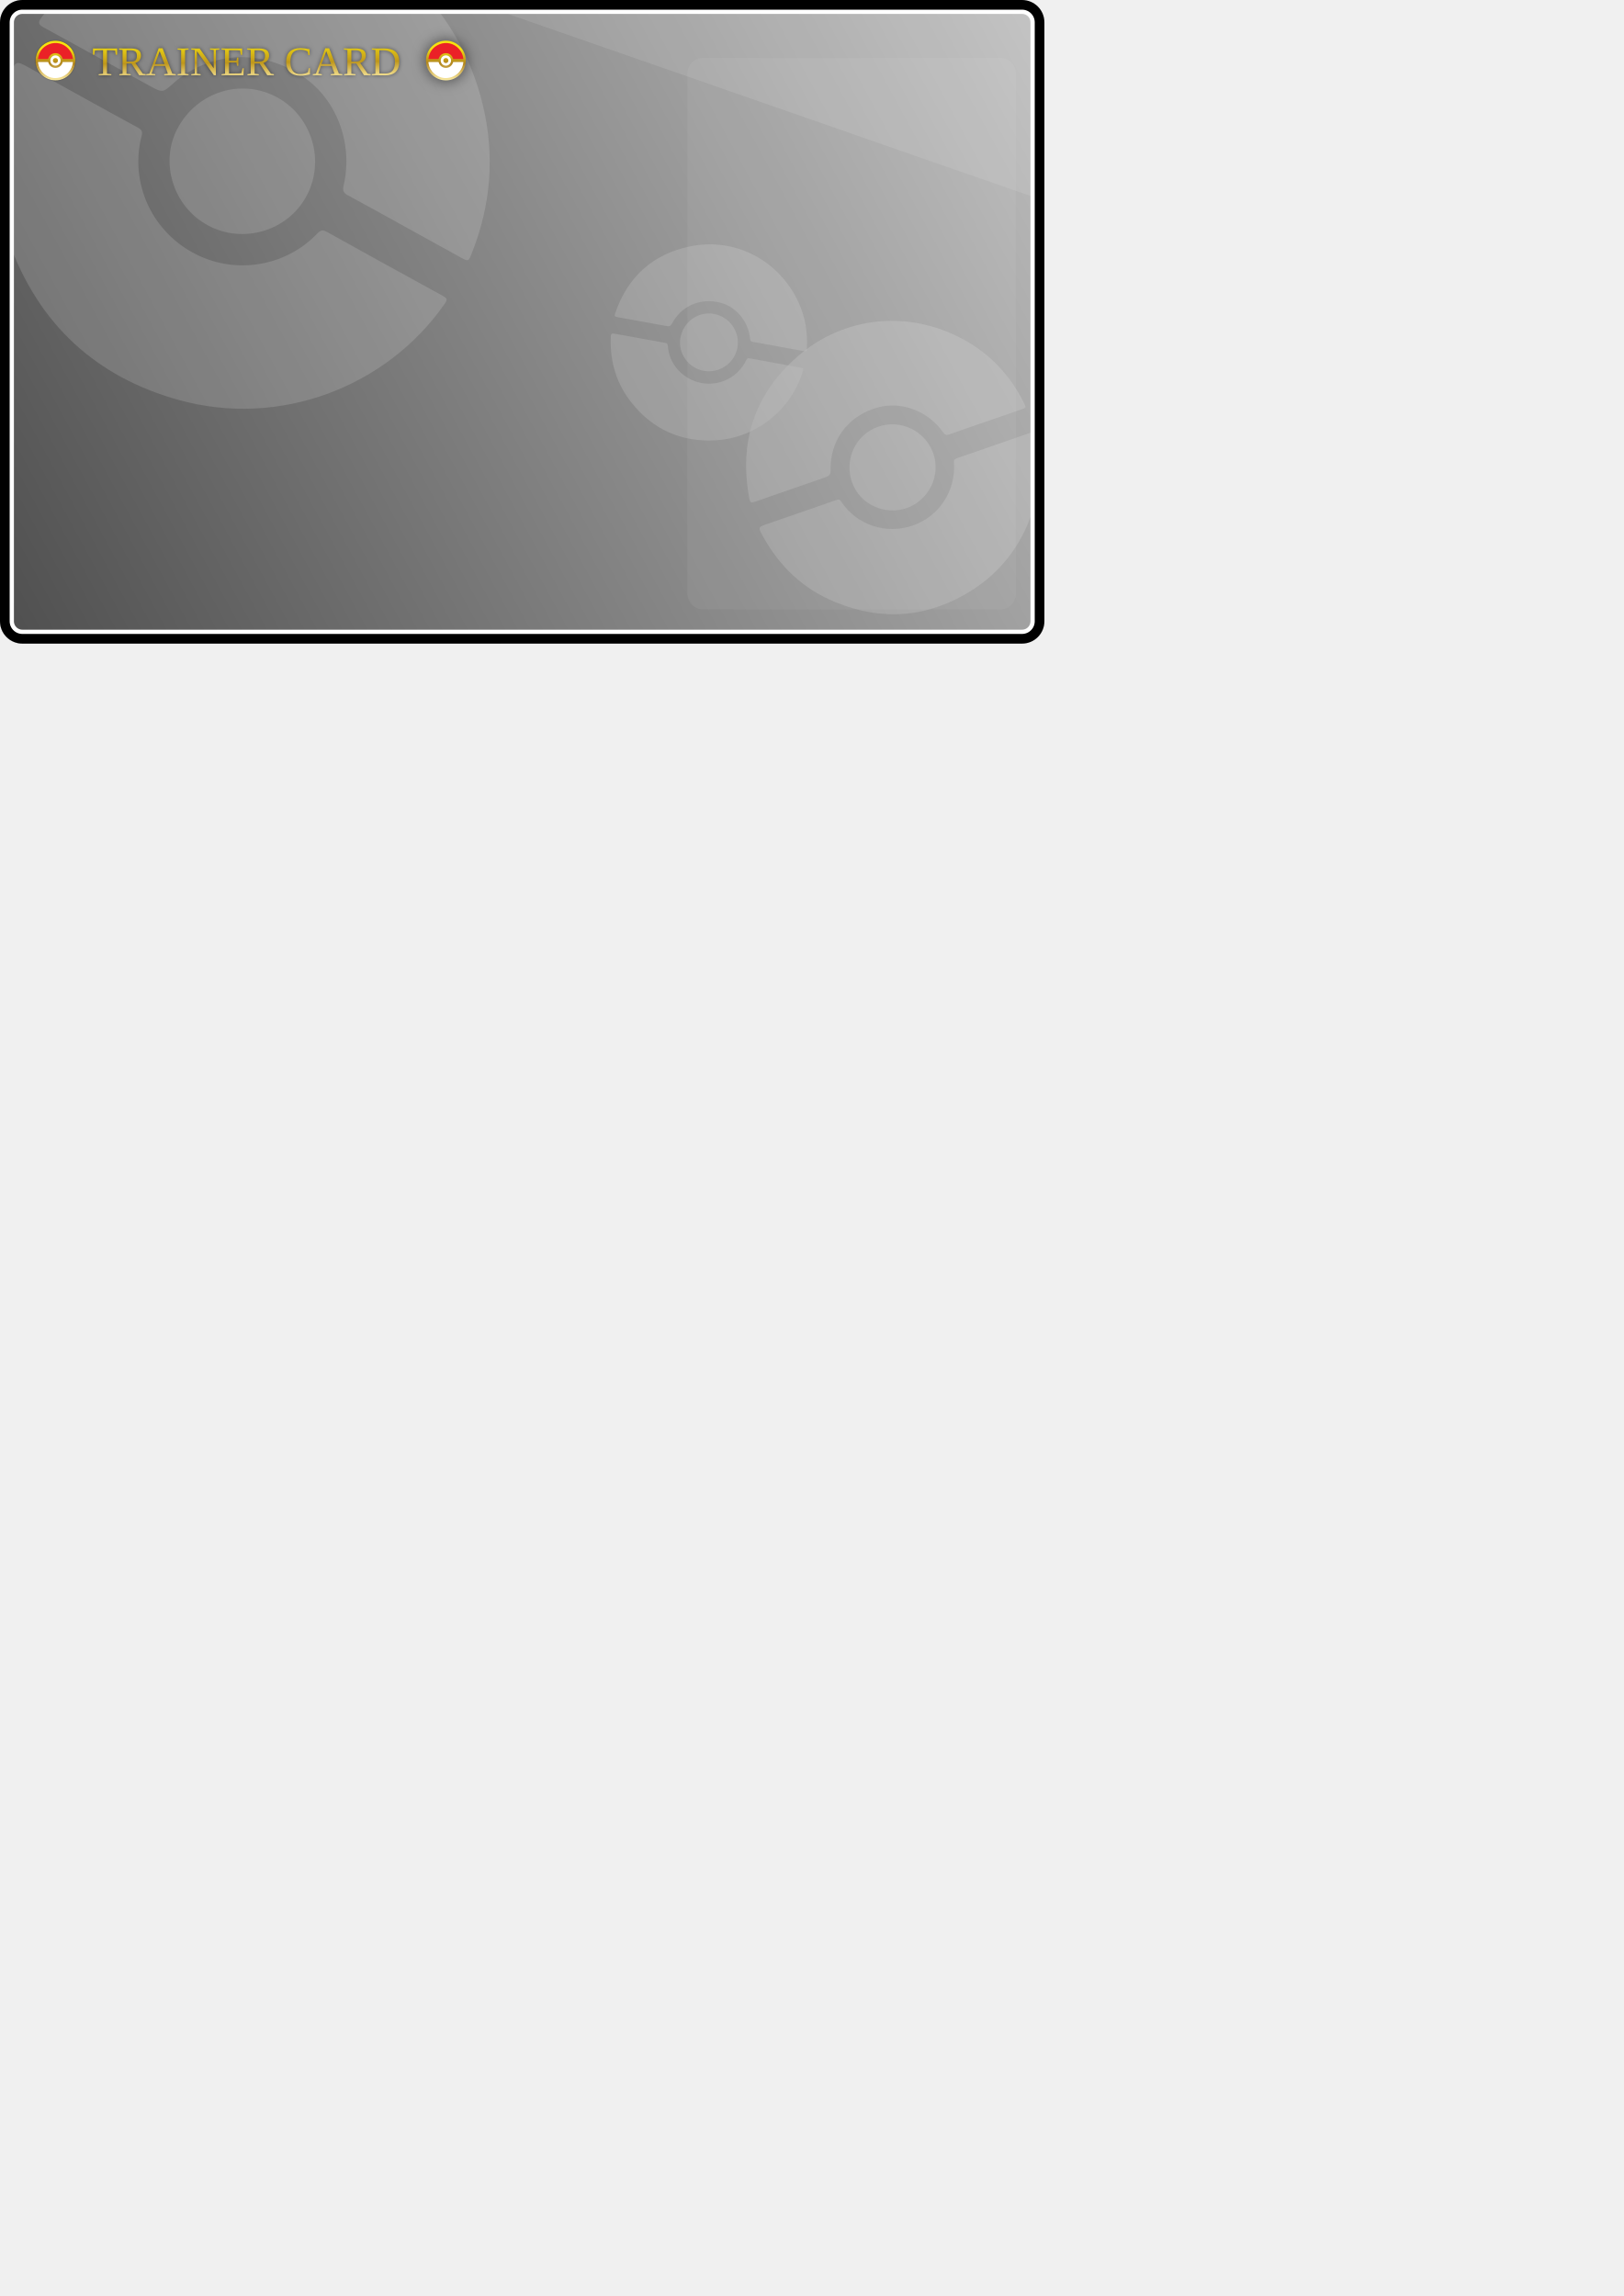
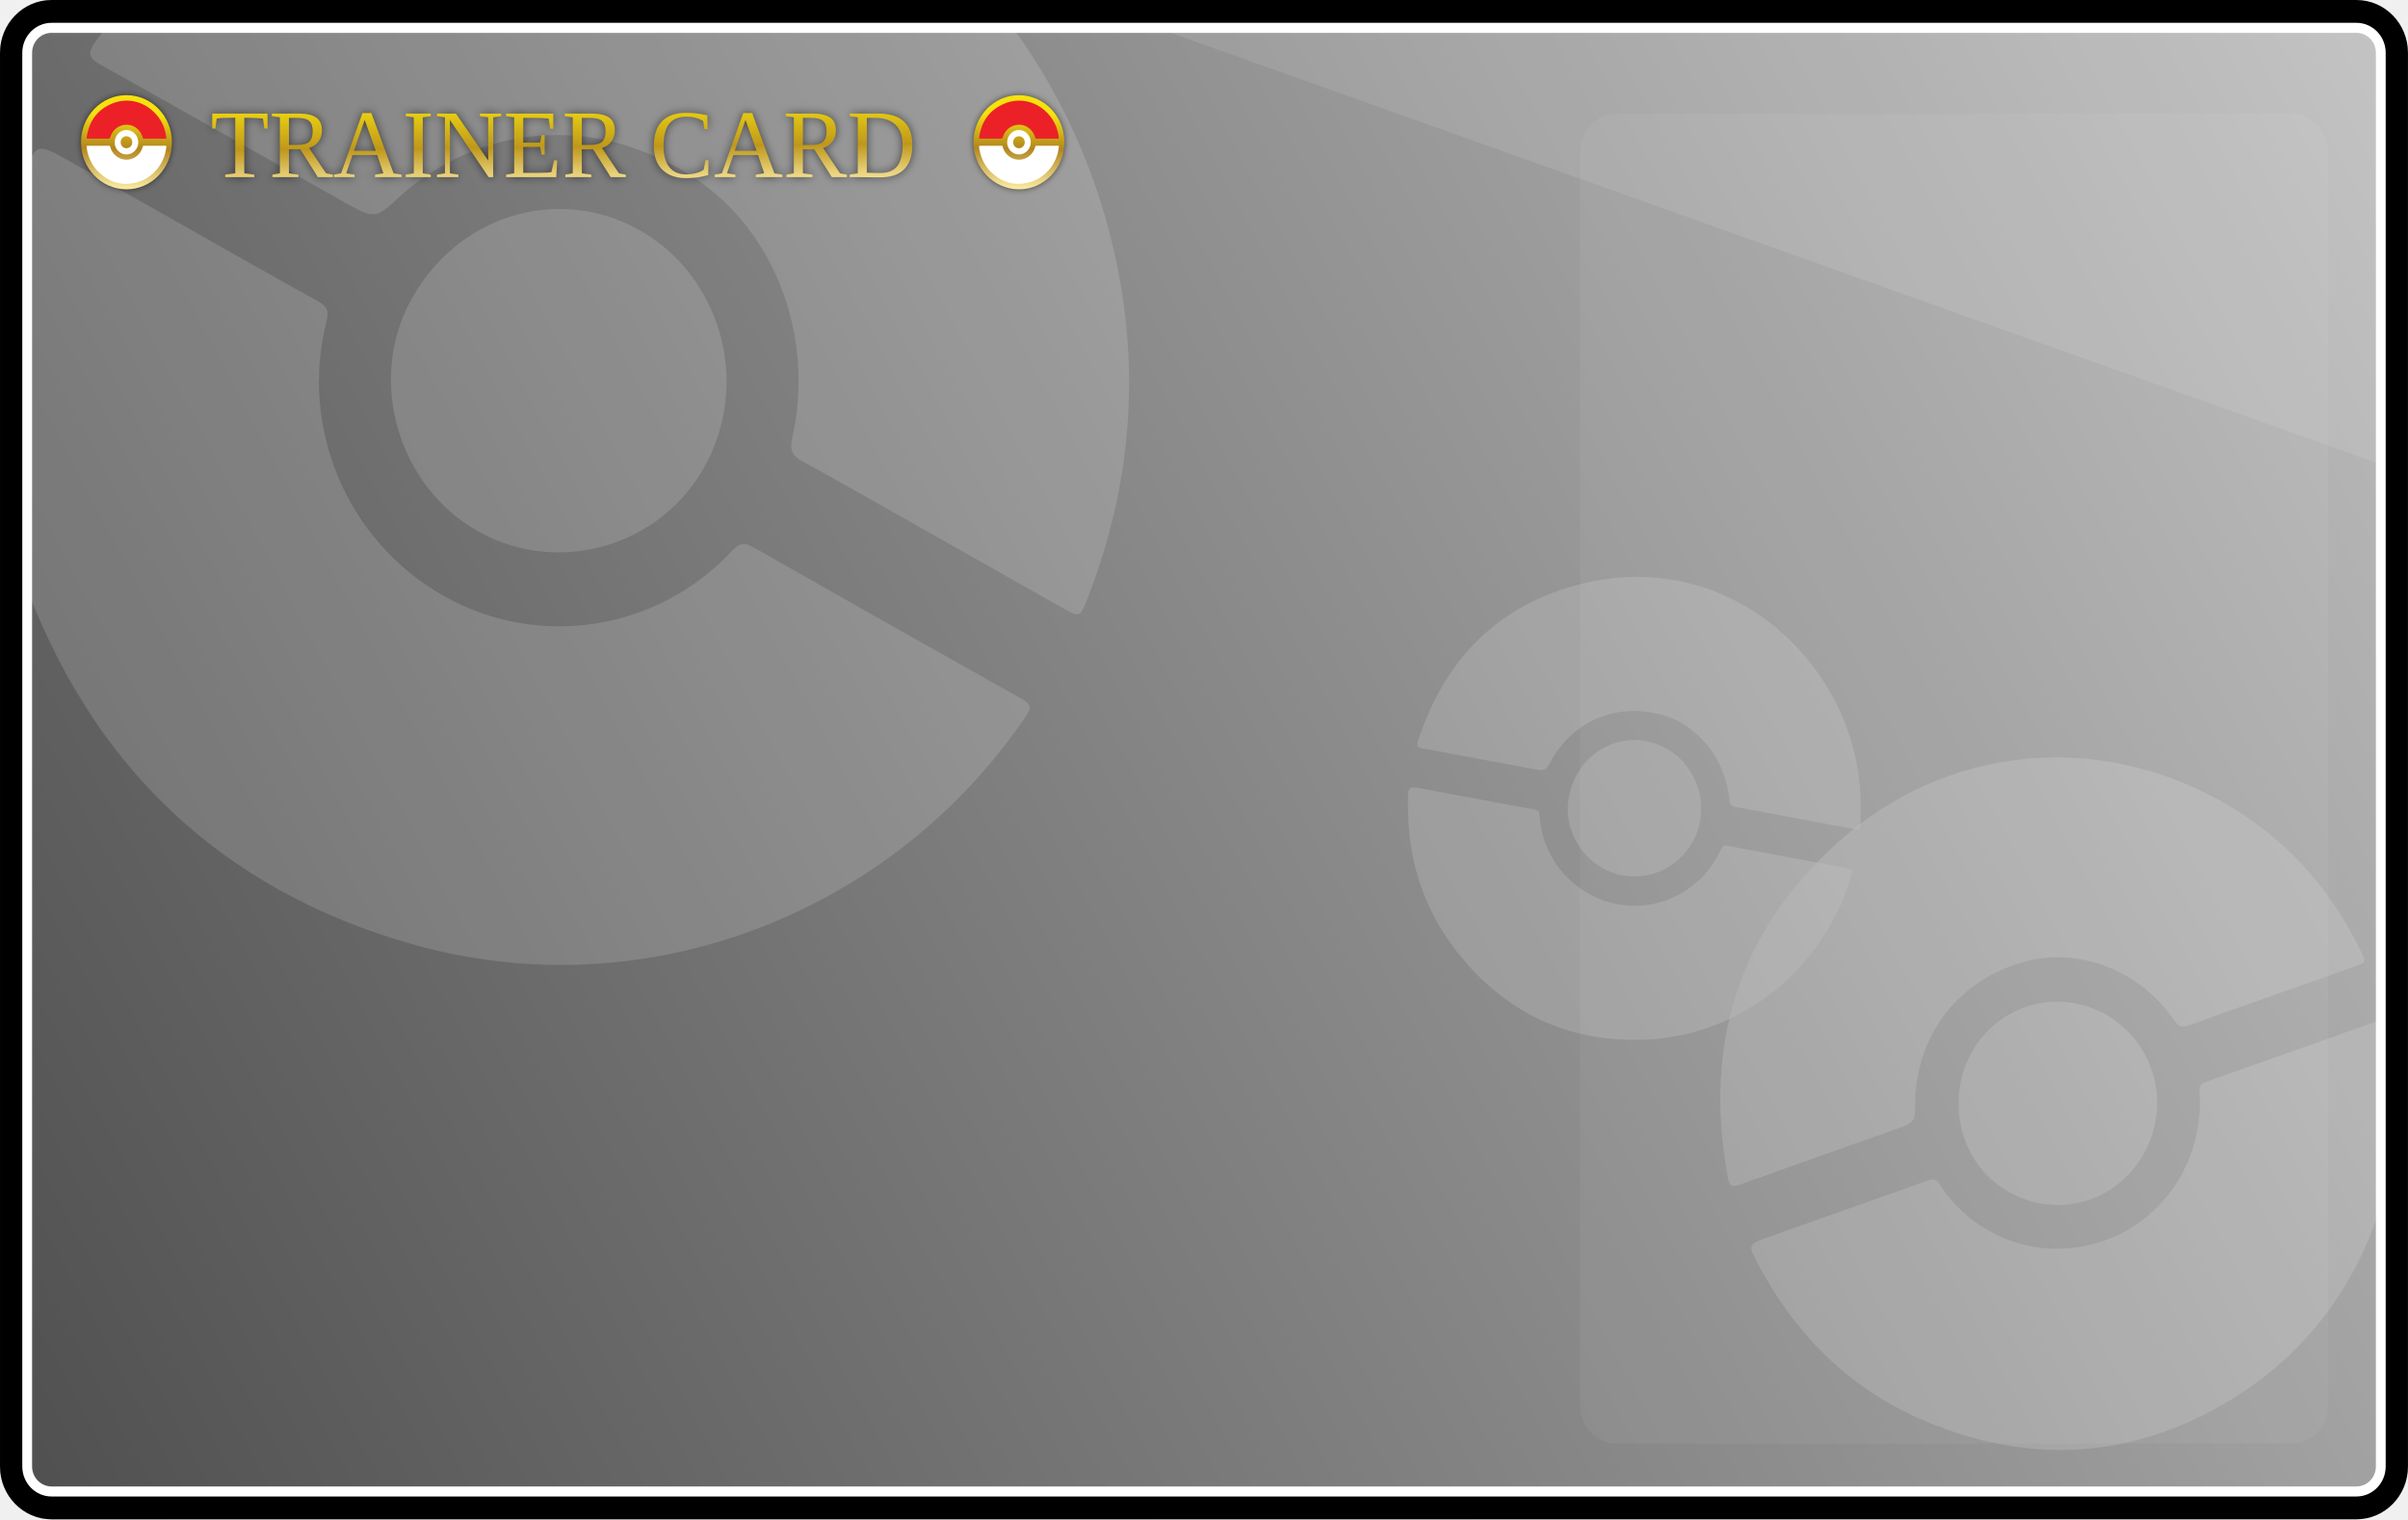
- <svg xmlns="http://www.w3.org/2000/svg" xmlns:xlink="http://www.w3.org/1999/xlink" width="210mm" height="297mm" viewBox="0 0 210 297" version="1.1" id="svg970" xml:space="preserve">
+ <svg xmlns="http://www.w3.org/2000/svg" xmlns:xlink="http://www.w3.org/1999/xlink" width="634" height="400" viewBox="0 0 167.746 105.833" version="1.1" id="svg970" xml:space="preserve">
  <defs id="defs967">
    <linearGradient id="linearGradient25363">
      <stop style="stop-color:#000000;stop-opacity:1;" offset="0" id="stop25361" />
    </linearGradient>
    <linearGradient id="linearGradient19835">
      <stop style="stop-color:#f6e20f;stop-opacity:1;" offset="0" id="stop19831" />
      <stop style="stop-color:#bf971b;stop-opacity:1;" offset="0.564" id="stop21012" />
      <stop style="stop-color:#f8e79e;stop-opacity:1;" offset="1" id="stop19833" />
    </linearGradient>
    <rect x="44.548" y="20.506" width="161.927" height="45.608" id="rect19270" />
    <linearGradient id="linearGradient11449">
      <stop style="stop-color:#fff1aa;stop-opacity:1;" offset="0" id="stop11445" />
      <stop style="stop-color:#b2861e;stop-opacity:1;" offset="0.434" id="stop11457" />
      <stop style="stop-color:#f6e20f;stop-opacity:1;" offset="0.778" id="stop11447" />
    </linearGradient>
    <linearGradient id="linearGradient10378">
      <stop style="stop-color:#2d2d2d;stop-opacity:1;" offset="0" id="stop10374" />
      <stop style="stop-color:#c0c0c0;stop-opacity:1;" offset="1" id="stop10376" />
    </linearGradient>
    <clipPath clipPathUnits="userSpaceOnUse" id="clipPath2619">
      <path style="display:inline;opacity:1;fill:#000000;fill-opacity:0;stroke:#000000;stroke-width:0;stroke-linejoin:round;stroke-dasharray:none;stroke-opacity:1" xlink:href="#rect1572" id="path2621" d="m 40.123,56.496 c -1.607,0 -2.9,1.294 -2.9,2.9 v 77.455 c 0,1.607 1.294,2.9 2.9,2.9 H 169.402 c 1.607,0 2.898,-1.294 2.898,-2.9 V 59.396 c 0,-1.607 -1.292,-2.9 -2.898,-2.9 z" />
    </clipPath>
    <clipPath clipPathUnits="userSpaceOnUse" id="clipPath2626">
      <path style="display:inline;opacity:1;fill:#000000;fill-opacity:0;stroke:#000000;stroke-width:0;stroke-linejoin:round;stroke-dasharray:none;stroke-opacity:1" xlink:href="#rect1572" id="path2628" d="m 40.123,56.496 c -1.607,0 -2.9,1.294 -2.9,2.9 v 77.455 c 0,1.607 1.294,2.9 2.9,2.9 H 169.402 c 1.607,0 2.898,-1.294 2.898,-2.9 V 59.396 c 0,-1.607 -1.292,-2.9 -2.898,-2.9 z" transform="matrix(12.55183,0,0,12.55183,-405.5341,-516.601)" />
    </clipPath>
    <clipPath clipPathUnits="userSpaceOnUse" id="clipPath7272">
      <path style="display:inline;opacity:1;fill:#000000;fill-opacity:0;stroke:#000000;stroke-width:0;stroke-linejoin:round;stroke-dasharray:none;stroke-opacity:1" xlink:href="#rect1572" id="path7274" d="m 40.123,56.496 c -1.607,0 -2.9,1.294 -2.9,2.9 v 77.455 c 0,1.607 1.294,2.9 2.9,2.9 H 169.402 c 1.607,0 2.898,-1.294 2.898,-2.9 V 59.396 c 0,-1.607 -1.292,-2.9 -2.898,-2.9 z" />
    </clipPath>
-     <linearGradient xlink:href="#linearGradient10378" id="linearGradient10380" x1="-2.748" y1="166.624" x2="181.523" y2="66.56" gradientUnits="userSpaceOnUse" />
    <clipPath clipPathUnits="userSpaceOnUse" id="clipPath11404">
      <path style="display:inline;opacity:1;fill:#000000;fill-opacity:0;stroke:#000000;stroke-width:0;stroke-linejoin:round;stroke-dasharray:none;stroke-opacity:1" xlink:href="#rect1572" id="path11406" d="m 40.123,56.496 c -1.607,0 -2.9,1.294 -2.9,2.9 v 77.455 c 0,1.607 1.294,2.9 2.9,2.9 H 169.402 c 1.607,0 2.898,-1.294 2.898,-2.9 V 59.396 c 0,-1.607 -1.292,-2.9 -2.898,-2.9 z" transform="rotate(-19.20477)" />
    </clipPath>
    <style id="style11411">.cls-1{fill:#010101;}.cls-2{fill:#fff;}.cls-3{fill:#eb2127;}</style>
    <linearGradient xlink:href="#linearGradient11449" id="linearGradient11451" x1="775.608" y1="1204.161" x2="798.177" y2="248.323" gradientUnits="userSpaceOnUse" spreadMethod="pad" />
    <linearGradient xlink:href="#linearGradient11449" id="linearGradient19211" gradientUnits="userSpaceOnUse" x1="775.608" y1="1204.161" x2="798.177" y2="248.323" spreadMethod="pad" />
    <linearGradient xlink:href="#linearGradient11449" id="linearGradient19213" gradientUnits="userSpaceOnUse" x1="775.608" y1="1204.161" x2="798.177" y2="248.323" spreadMethod="pad" />
    <linearGradient xlink:href="#linearGradient11449" id="linearGradient11451-2" x1="775.608" y1="1204.161" x2="798.177" y2="248.323" gradientUnits="userSpaceOnUse" spreadMethod="pad" />
    <linearGradient xlink:href="#linearGradient19835" id="linearGradient19837" gradientUnits="userSpaceOnUse" x1="104.047" y1="22.097" x2="104.22" y2="39.952" spreadMethod="pad" />
    <rect x="44.548" y="20.506" width="161.927" height="45.608" id="rect25324" />
    <linearGradient xlink:href="#linearGradient25363" id="linearGradient25365" x1="44.488" y1="30.921" x2="193.043" y2="30.921" gradientUnits="userSpaceOnUse" />
-     <filter style="color-interpolation-filters:sRGB;" id="filter25920" x="-0.016" y="-0.159" width="1.032" height="1.317">
+     <filter style="color-interpolation-filters:sRGB" id="filter25920" x="-0.016" y="-0.159" width="1.032" height="1.317">
      <feFlood flood-opacity="0.498" flood-color="rgb(0,0,0)" result="flood" id="feFlood25910" />
      <feComposite in="flood" in2="SourceGraphic" operator="in" result="composite1" id="feComposite25912" />
      <feGaussianBlur in="composite1" stdDeviation="1" result="blur" id="feGaussianBlur25914" />
      <feOffset dx="0" dy="0" result="offset" id="feOffset25916" />
      <feComposite in="SourceGraphic" in2="offset" operator="over" result="composite2" id="feComposite25918" />
    </filter>
-     <filter style="color-interpolation-filters:sRGB;" id="filter26544" x="-0.407" y="-0.408" width="1.815" height="1.816">
+     <filter style="color-interpolation-filters:sRGB" id="filter26544" x="-0.407" y="-0.408" width="1.815" height="1.816">
      <feFlood flood-opacity="0.584" flood-color="rgb(0,0,0)" result="flood" id="feFlood26534" />
      <feComposite in="flood" in2="SourceGraphic" operator="in" result="composite1" id="feComposite26536" />
      <feGaussianBlur in="composite1" stdDeviation="154.517" result="blur" id="feGaussianBlur26538" />
      <feOffset dx="0" dy="0" result="offset" id="feOffset26540" />
      <feComposite in="SourceGraphic" in2="offset" operator="over" result="composite2" id="feComposite26542" />
    </filter>
-     <filter style="color-interpolation-filters:sRGB;" id="filter26556" x="-0.055" y="-0.055" width="1.11" height="1.11">
+     <filter style="color-interpolation-filters:sRGB" id="filter26556" x="-0.055" y="-0.055" width="1.11" height="1.11">
      <feFlood flood-opacity="0.584" flood-color="rgb(0,0,0)" result="flood" id="feFlood26546" />
      <feComposite in="flood" in2="SourceGraphic" operator="in" result="composite1" id="feComposite26548" />
      <feGaussianBlur in="composite1" stdDeviation="20.9" result="blur" id="feGaussianBlur26550" />
      <feOffset dx="0" dy="0" result="offset" id="feOffset26552" />
      <feComposite in="SourceGraphic" in2="offset" operator="over" result="composite2" id="feComposite26554" />
    </filter>
+     <linearGradient xlink:href="#linearGradient10378" id="linearGradient1079" gradientUnits="userSpaceOnUse" x1="-2.748" y1="166.624" x2="181.523" y2="66.56" />
+     <linearGradient xlink:href="#linearGradient11449" id="linearGradient1081" gradientUnits="userSpaceOnUse" x1="775.608" y1="1204.161" x2="798.177" y2="248.323" spreadMethod="pad" />
+     <linearGradient xlink:href="#linearGradient11449" id="linearGradient1083" gradientUnits="userSpaceOnUse" x1="775.608" y1="1204.161" x2="798.177" y2="248.323" spreadMethod="pad" />
+     <filter style="color-interpolation-filters:sRGB;" id="filter1696" x="-0.081" y="-0.082" width="1.163" height="1.163">
+       <feFlood flood-opacity="0.584" flood-color="rgb(0,0,0)" result="flood" id="feFlood1686" />
+       <feComposite in="flood" in2="SourceGraphic" operator="in" result="composite1" id="feComposite1688" />
+       <feGaussianBlur in="composite1" stdDeviation="30.9" result="blur" id="feGaussianBlur1690" />
+       <feOffset dx="0" dy="0" result="offset" id="feOffset1692" />
+       <feComposite in="SourceGraphic" in2="offset" operator="over" result="composite2" id="feComposite1694" />
+     </filter>
+     <filter style="color-interpolation-filters:sRGB;" id="filter2072" x="-0.079" y="-0.079" width="1.158" height="1.158">
+       <feFlood flood-opacity="0.584" flood-color="rgb(0,0,0)" result="flood" id="feFlood2062" />
+       <feComposite in="flood" in2="SourceGraphic" operator="in" result="composite1" id="feComposite2064" />
+       <feGaussianBlur in="composite1" stdDeviation="30" result="blur" id="feGaussianBlur2066" />
+       <feOffset dx="0" dy="0" result="offset" id="feOffset2068" />
+       <feComposite in="SourceGraphic" in2="offset" operator="over" result="composite2" id="feComposite2070" />
+     </filter>
+     <filter style="color-interpolation-filters:sRGB;" id="filter2156" x="-0.016" y="-0.159" width="1.032" height="1.317">
+       <feFlood flood-opacity="0.584" flood-color="rgb(0,0,0)" result="flood" id="feFlood2146" />
+       <feComposite in="flood" in2="SourceGraphic" operator="in" result="composite1" id="feComposite2148" />
+       <feGaussianBlur in="composite1" stdDeviation="1" result="blur" id="feGaussianBlur2150" />
+       <feOffset dx="0" dy="0" result="offset" id="feOffset2152" />
+       <feComposite in="SourceGraphic" in2="offset" operator="over" result="composite2" id="feComposite2154" />
+     </filter>
+     <filter style="color-interpolation-filters:sRGB;" id="filter2312" x="-0.079" y="-0.079" width="1.158" height="1.158">
+       <feFlood flood-opacity="0.584" flood-color="rgb(0,0,0)" result="flood" id="feFlood2302" />
+       <feComposite in="flood" in2="SourceGraphic" operator="in" result="composite1" id="feComposite2304" />
+       <feGaussianBlur in="composite1" stdDeviation="30" result="blur" id="feGaussianBlur2306" />
+       <feOffset dx="0" dy="0" result="offset" id="feOffset2308" />
+       <feComposite in="SourceGraphic" in2="offset" operator="over" result="composite2" id="feComposite2310" />
+     </filter>
+     <filter style="color-interpolation-filters:sRGB;" id="filter5565" x="-0.049" y="-0.05" width="1.098" height="1.1">
+       <feFlood flood-opacity="1" flood-color="rgb(0,0,0)" result="flood" id="feFlood5555" />
+       <feComposite in="flood" in2="SourceGraphic" operator="in" result="composite1" id="feComposite5557" />
+       <feGaussianBlur in="composite1" stdDeviation="5" result="blur" id="feGaussianBlur5559" />
+       <feOffset dx="0" dy="0" result="offset" id="feOffset5561" />
+       <feComposite in="SourceGraphic" in2="offset" operator="over" result="composite2" id="feComposite5563" />
+     </filter>
  </defs>
-   <g id="layer1" transform="translate(-37.22357,-56.49681)" style="display:inline">
+   <g id="layer1" transform="matrix(1.241836,0,0,1.271182,-46.22442,-71.81681)" style="display:inline">
    <g id="layer6">
-       <path style="display:inline;opacity:1;fill:url(#linearGradient10380);fill-opacity:1;stroke:#000000;stroke-width:0;stroke-linejoin:round;stroke-dasharray:none;stroke-opacity:1" xlink:href="#rect1572" id="path7280" d="m 40.123,56.496 c -1.607,0 -2.9,1.294 -2.9,2.9 v 77.455 c 0,1.607 1.294,2.9 2.9,2.9 H 169.402 c 1.607,0 2.898,-1.294 2.898,-2.9 V 59.396 c 0,-1.607 -1.292,-2.9 -2.898,-2.9 z" />
-       <path style="display:none;opacity:1;fill:url(#linearGradient10380);fill-opacity:1;stroke:#000000;stroke-width:0;stroke-linejoin:round;stroke-dasharray:none;stroke-opacity:1" xlink:href="#rect1572" id="path28010" d="m 40.123,56.496 c -1.607,0 -2.9,1.294 -2.9,2.9 v 77.455 c 0,1.607 1.294,2.9 2.9,2.9 H 169.402 c 1.607,0 2.898,-1.294 2.898,-2.9 V 59.396 c 0,-1.607 -1.292,-2.9 -2.898,-2.9 z" />
+       <path style="display:inline;opacity:1;fill:url(#linearGradient1079);fill-opacity:1;stroke:#000000;stroke-width:0;stroke-linejoin:round;stroke-dasharray:none;stroke-opacity:1" xlink:href="#rect1572" id="path7280" d="m 40.123,56.496 c -1.607,0 -2.9,1.294 -2.9,2.9 v 77.455 c 0,1.607 1.294,2.9 2.9,2.9 H 169.402 c 1.607,0 2.898,-1.294 2.898,-2.9 V 59.396 c 0,-1.607 -1.292,-2.9 -2.898,-2.9 z" />
    </g>
    <g id="layer8">
      <rect style="opacity:0.1;fill:#ffffff;fill-opacity:1;stroke:none;stroke-width:3.6;stroke-linejoin:round;stroke-dasharray:none;stroke-opacity:1" id="rect10409" width="96.705" height="42.862" x="100.324" y="-21.659" rx="0" ry="0" transform="rotate(19.20477)" clip-path="url(#clipPath11404)" />
    </g>
    <g id="layer3" style="opacity:0.287">
      <g id="g1037" transform="matrix(0.03158867,-0.0350818,0.0350818,0.03158867,122.3229,118.5708)" style="opacity:0.5">
        <path class="cls-2" d="m 191.651,348.105 c 31.256,17.249 62.42,34.687 93.86,51.603 6.439,3.462 7.964,6.679 6.023,13.923 -19.132,73.62 14.798,151.177 82.127,188.538 a 168.44,168.44 0 0 0 203.538,-30.824 c 5.346,-5.548 8.689,-5.873 15.005,-2.353 q 94.099,52.329 188.545,104.05 c 7.004,3.865 7.61,5.913 2.776,12.851 C 689.746,820.416 516.709,887.637 351.903,841.964 216.951,804.554 124.252,718.435 76.544,586.389 43.989,496.364 46.383,405.74 78.096,315.718 87.031,290.358 86.968,290.347 110.739,303.465 Z" id="path1031" style="fill:#ffffff" />
        <path class="cls-3" d="m 718.429,560.229 c -30.591,-16.882 -61.065,-33.996 -91.865,-50.479 -7.355,-3.933 -8.881,-8.019 -7.038,-16.036 16.195,-70.306 -12.759,-143.655 -70.605,-179.884 -65.165,-40.827 -141.004,-37.518 -199.752,8.711 -1.762,1.392 -3.478,2.866 -5.133,4.375 -18.301,16.605 -18.301,16.605 -40.539,4.332 -56.585,-31.227 -113.09,-62.58 -169.82,-93.545 -8.414,-4.643 -11.673,-7.492 -4.457,-16.988 C 224.407,95.42 350.785,39.067 506.577,57.756 674.499,77.852 805.924,198.522 845.422,362.541 c 19.802,82.234 13.336,163.037 -18.022,241.696 -5.277,13.204 -5.401,13.181 -18.162,6.15 q -45.408,-25.093 -90.808,-50.159 z" id="path1033" style="fill:#ffffff;fill-opacity:1" />
        <path class="cls-2" d="m 398.994,558.356 c -56.423,-30.486 -78.666,-102.668 -48.701,-158.042 32.021,-59.163 103.343,-81.172 161.151,-49.761 56.976,30.974 78.469,103.004 47.81,160.258 -30.443,56.904 -103.103,78.483 -160.26,47.546 z" id="path1035" style="fill:#ffffff" />
      </g>
      <g id="g1029" transform="matrix(0.03000168,-0.01005521,0.01005521,0.03000168,110.6842,91.73216)" style="opacity:0.5">
        <path class="cls-2" d="m 191.651,348.105 c 31.256,17.249 62.42,34.687 93.86,51.603 6.439,3.462 7.964,6.679 6.023,13.923 -19.132,73.62 14.798,151.177 82.127,188.538 a 168.44,168.44 0 0 0 203.538,-30.824 c 5.346,-5.548 8.689,-5.873 15.005,-2.353 q 94.099,52.329 188.545,104.05 c 7.004,3.865 7.61,5.913 2.776,12.851 C 689.746,820.416 516.709,887.637 351.903,841.964 216.951,804.554 124.252,718.435 76.544,586.389 43.989,496.364 46.383,405.74 78.096,315.718 87.031,290.358 86.968,290.347 110.739,303.465 Z" id="path1023" style="fill:#ffffff" />
        <path class="cls-3" d="m 718.429,560.229 c -30.591,-16.882 -61.065,-33.996 -91.865,-50.479 -7.355,-3.933 -8.881,-8.019 -7.038,-16.036 16.195,-70.306 -12.759,-143.655 -70.605,-179.884 -65.165,-40.827 -141.004,-37.518 -199.752,8.711 -1.762,1.392 -3.478,2.866 -5.133,4.375 -18.301,16.605 -18.301,16.605 -40.539,4.332 -56.585,-31.227 -113.09,-62.58 -169.82,-93.545 -8.414,-4.643 -11.673,-7.492 -4.457,-16.988 C 224.407,95.42 350.785,39.067 506.577,57.756 674.499,77.852 805.924,198.522 845.422,362.541 c 19.802,82.234 13.336,163.037 -18.022,241.696 -5.277,13.204 -5.401,13.181 -18.162,6.15 q -45.408,-25.093 -90.808,-50.159 z" id="path1025" style="fill:#ffffff;fill-opacity:1" />
        <path class="cls-2" d="m 398.994,558.356 c -56.423,-30.486 -78.666,-102.668 -48.701,-158.042 32.021,-59.163 103.343,-81.172 161.151,-49.761 56.976,30.974 78.469,103.004 47.81,160.258 -30.443,56.904 -103.103,78.483 -160.26,47.546 z" id="path1027" style="fill:#ffffff" />
      </g>
      <g id="g34" transform="matrix(0.07966965,0,0,0.07966965,32.30876,41.15742)" style="display:inline;opacity:0.5" clip-path="url(#clipPath2626)">
        <path class="cls-2" d="m 191.651,348.105 c 31.256,17.249 62.42,34.687 93.86,51.603 6.439,3.462 7.964,6.679 6.023,13.923 -19.132,73.62 14.798,151.177 82.127,188.538 a 168.44,168.44 0 0 0 203.538,-30.824 c 5.346,-5.548 8.689,-5.873 15.005,-2.353 q 94.099,52.329 188.545,104.05 c 7.004,3.865 7.61,5.913 2.776,12.851 C 689.746,820.416 516.709,887.637 351.903,841.964 216.951,804.554 124.252,718.435 76.544,586.389 43.989,496.364 46.383,405.74 78.096,315.718 87.031,290.358 86.968,290.347 110.739,303.465 Z" id="path17" style="fill:#ffffff" />
        <path class="cls-3" d="m 718.429,560.229 c -30.591,-16.882 -61.065,-33.996 -91.865,-50.479 -7.355,-3.933 -8.881,-8.019 -7.038,-16.036 16.195,-70.306 -12.759,-143.655 -70.605,-179.884 -65.165,-40.827 -141.004,-37.518 -199.752,8.711 -1.762,1.392 -3.478,2.866 -5.133,4.375 -18.301,16.605 -18.301,16.605 -40.539,4.332 -56.585,-31.227 -113.09,-62.58 -169.82,-93.545 -8.414,-4.643 -11.673,-7.492 -4.457,-16.988 C 224.407,95.42 350.785,39.067 506.577,57.756 674.499,77.852 805.924,198.522 845.422,362.541 c 19.802,82.234 13.336,163.037 -18.022,241.696 -5.277,13.204 -5.401,13.181 -18.162,6.15 q -45.408,-25.093 -90.808,-50.159 z" id="path19" style="fill:#ffffff;fill-opacity:1" />
        <path class="cls-2" d="m 398.994,558.356 c -56.423,-30.486 -78.666,-102.668 -48.701,-158.042 32.021,-59.163 103.343,-81.172 161.151,-49.761 56.976,30.974 78.469,103.004 47.81,160.258 -30.443,56.904 -103.103,78.483 -160.26,47.546 z" id="path21" style="fill:#ffffff" />
      </g>
    </g>
-     <g id="layer9" style="display:inline" transform="matrix(0.957291,0,0,0.957291,-0.6595927,3.193746)">
-       <g id="g11436" transform="matrix(0.00590393,0,0,0.00590393,44.37751,61.17786)" style="opacity:1;filter:url(#filter26556)">
-         <path class="cls-1" d="m 337,730 c 0.61,-252 204.75,-455.12 456.36,-454.09 251.82,1 454.28,204.19 453.77,455.38 -0.51,251.19 -204.7,454.42 -455.63,453.56 C 539.59,1184 336.4,980.67 337,730 Z" transform="translate(-337,-275.94)" id="path11417" style="fill:url(#linearGradient11451);fill-opacity:1" />
+     <g id="layer9" style="display:inline" transform="matrix(0.949115,0,0,0.9615535,-0.3526221,2.88419)">
+       <g id="g11436" transform="matrix(0.00590393,0,0,0.00590393,44.37751,61.17786)" style="opacity:1;filter:url(#filter2072)">
+         <path class="cls-1" d="m 337,730 c 0.61,-252 204.75,-455.12 456.36,-454.09 251.82,1 454.28,204.19 453.77,455.38 -0.51,251.19 -204.7,454.42 -455.63,453.56 C 539.59,1184 336.4,980.67 337,730 Z" transform="translate(-337,-275.94)" id="path11417" style="fill:url(#linearGradient1081);fill-opacity:1" />
        <path class="cls-2" d="m 510,764.63 c 35.7,0 71.41,0.21 107.11,-0.17 7.31,-0.08 10.2,2 12,9.28 18.82,73.7 86,125.21 163,125.39 A 168.44,168.44 0 0 0 955.42,773.8 c 2,-7.44 4.77,-9.34 12,-9.31 q 107.67,0.35 215.35,0 c 8,0 9.52,1.5 8.64,9.91 -17.11,163.09 -136.13,305.55 -302.49,345.19 -136.23,32.45 -259,1.84 -364.57,-90.72 -72,-63.09 -113.69,-143.59 -129.42,-237.73 -4.43,-26.52 -4.49,-26.5 22.66,-26.5 z" transform="translate(-337,-275.94)" id="path11419" />
        <path class="cls-3" d="m 1073.7,695.83 c -34.94,0 -69.89,-0.26 -104.82,0.19 -8.34,0.11 -11.65,-2.73 -13.91,-10.64 C 935.18,616 874.39,565.77 806.24,562 c -76.78,-4.26 -141.58,35.28 -170.68,104.14 -0.87,2.07 -1.66,4.19 -2.38,6.31 -8,23.38 -8,23.38 -33.4,23.38 -64.63,0 -129.25,-0.15 -193.88,0.15 -9.61,0 -13.84,-0.92 -12.11,-12.72 22.8,-155.69 106.22,-266.09 251.65,-325 156.73,-63.54 330.1,-21.39 443.93,103.13 57.07,62.43 90.45,136.3 101,220.32 1.76,14.11 1.64,14.15 -12.93,14.16 q -51.88,-0.03 -103.74,-0.04 z" transform="translate(-337,-275.94)" id="path11421" />
        <path class="cls-2" d="m 793.12,848.53 c -64.13,0.57 -118.48,-51.88 -119,-114.84 -0.55,-67.27 51.26,-121 117.05,-121.43 64.85,-0.41 118.47,52.27 119.29,117.21 C 911.3,794 858.11,848 793.12,848.53 Z" transform="translate(-337,-275.94)" id="path11423" />
-         <path class="cls-1" d="m 793.1,672.52 c 32.69,0.37 57.55,26.21 57.15,59.39 -0.39,31.86 -26.4,56.79 -59,56.55 a 57.74,57.74 0 0 1 -57.36,-58.33 c 0.42,-32.78 26.31,-57.98 59.21,-57.61 z" transform="translate(-337,-275.94)" id="path11425" style="font-variation-settings:normal;opacity:1;vector-effect:none;fill:url(#linearGradient11451);fill-opacity:1;stroke-width:1;stroke-linecap:butt;stroke-linejoin:miter;stroke-miterlimit:4;stroke-dasharray:none;stroke-dashoffset:0;stroke-opacity:1;-inkscape-stroke:none;stop-color:#000000;stop-opacity:1" />
+         <path class="cls-1" d="m 793.1,672.52 c 32.69,0.37 57.55,26.21 57.15,59.39 -0.39,31.86 -26.4,56.79 -59,56.55 a 57.74,57.74 0 0 1 -57.36,-58.33 c 0.42,-32.78 26.31,-57.98 59.21,-57.61 z" transform="translate(-337,-275.94)" id="path11425" style="font-variation-settings:normal;opacity:1;vector-effect:none;fill:url(#linearGradient1083);fill-opacity:1;stroke-width:1;stroke-linecap:butt;stroke-linejoin:miter;stroke-miterlimit:4;stroke-dasharray:none;stroke-dashoffset:0;stroke-opacity:1;-inkscape-stroke:none;stop-color:#000000;stop-opacity:1" />
      </g>
-       <g id="g19209" transform="matrix(0.00590393,0,0,0.00590393,97.12633,61.17786)" style="opacity:1;filter:url(#filter26544)">
-         <path class="cls-1" d="m 337,730 c 0.61,-252 204.75,-455.12 456.36,-454.09 251.82,1 454.28,204.19 453.77,455.38 -0.51,251.19 -204.7,454.42 -455.63,453.56 C 539.59,1184 336.4,980.67 337,730 Z" transform="translate(-337,-275.94)" id="path19199" style="fill:url(#linearGradient19211);fill-opacity:1" />
+       <g id="g19209" transform="matrix(0.00590393,0,0,0.00590393,97.12633,61.17786)" style="opacity:1">
+         <path class="cls-1" d="m 337,730 c 0.61,-252 204.75,-455.12 456.36,-454.09 251.82,1 454.28,204.19 453.77,455.38 -0.51,251.19 -204.7,454.42 -455.63,453.56 C 539.59,1184 336.4,980.67 337,730 Z" transform="translate(-337,-275.94)" id="path19199" style="fill:url(#linearGradient19211);fill-opacity:1;filter:url(#filter2312)" />
        <path class="cls-2" d="m 510,764.63 c 35.7,0 71.41,0.21 107.11,-0.17 7.31,-0.08 10.2,2 12,9.28 18.82,73.7 86,125.21 163,125.39 A 168.44,168.44 0 0 0 955.42,773.8 c 2,-7.44 4.77,-9.34 12,-9.31 q 107.67,0.35 215.35,0 c 8,0 9.52,1.5 8.64,9.91 -17.11,163.09 -136.13,305.55 -302.49,345.19 -136.23,32.45 -259,1.84 -364.57,-90.72 -72,-63.09 -113.69,-143.59 -129.42,-237.73 -4.43,-26.52 -4.49,-26.5 22.66,-26.5 z" transform="translate(-337,-275.94)" id="path19201" />
        <path class="cls-3" d="m 1073.7,695.83 c -34.94,0 -69.89,-0.26 -104.82,0.19 -8.34,0.11 -11.65,-2.73 -13.91,-10.64 C 935.18,616 874.39,565.77 806.24,562 c -76.78,-4.26 -141.58,35.28 -170.68,104.14 -0.87,2.07 -1.66,4.19 -2.38,6.31 -8,23.38 -8,23.38 -33.4,23.38 -64.63,0 -129.25,-0.15 -193.88,0.15 -9.61,0 -13.84,-0.92 -12.11,-12.72 22.8,-155.69 106.22,-266.09 251.65,-325 156.73,-63.54 330.1,-21.39 443.93,103.13 57.07,62.43 90.45,136.3 101,220.32 1.76,14.11 1.64,14.15 -12.93,14.16 q -51.88,-0.03 -103.74,-0.04 z" transform="translate(-337,-275.94)" id="path19203" />
        <path class="cls-2" d="m 793.12,848.53 c -64.13,0.57 -118.48,-51.88 -119,-114.84 -0.55,-67.27 51.26,-121 117.05,-121.43 64.85,-0.41 118.47,52.27 119.29,117.21 C 911.3,794 858.11,848 793.12,848.53 Z" transform="translate(-337,-275.94)" id="path19205" />
        <path class="cls-1" d="m 793.1,672.52 c 32.69,0.37 57.55,26.21 57.15,59.39 -0.39,31.86 -26.4,56.79 -59,56.55 a 57.74,57.74 0 0 1 -57.36,-58.33 c 0.42,-32.78 26.31,-57.98 59.21,-57.61 z" transform="translate(-337,-275.94)" id="path19207" style="font-variation-settings:normal;opacity:1;vector-effect:none;fill:url(#linearGradient19213);fill-opacity:1;stroke-width:1;stroke-linecap:butt;stroke-linejoin:miter;stroke-miterlimit:4;stroke-dasharray:none;stroke-dashoffset:0;stroke-opacity:1;-inkscape-stroke:none;stop-color:#000000;stop-opacity:1" />
      </g>
      <g id="layer10" style="font-variation-settings:normal;display:inline;opacity:1;vector-effect:none;fill:url(#linearGradient11451);fill-opacity:1;stroke-width:0.006;stroke-linecap:butt;stroke-linejoin:miter;stroke-miterlimit:4;stroke-dasharray:none;stroke-dashoffset:0;stroke-opacity:1;-inkscape-stroke:none;stop-color:#000000;stop-opacity:1" transform="matrix(1.044614,0,0,1.044614,0.6890204,-3.336233)">
-         <text xml:space="preserve" transform="matrix(0.2711951,0,0,0.2645833,37.06974,56.12263)" id="text19268" style="font-size:20px;font-variation-settings:normal;white-space:pre;shape-inside:url(#rect19270);display:inline;opacity:1;vector-effect:none;fill:url(#linearGradient19837);fill-opacity:1;stroke:none;stroke-width:0.021;stroke-linecap:butt;stroke-linejoin:miter;stroke-miterlimit:4;stroke-dasharray:none;stroke-dashoffset:0;stroke-opacity:1;-inkscape-stroke:none;filter:url(#filter25920);stop-color:#000000;stop-opacity:1">
-           <tspan x="44.547" y="38.201" id="tspan33284">TRAINER CARD</tspan>
+         <text xml:space="preserve" transform="matrix(0.2711951,0,0,0.2645833,37.06974,56.12263)" id="text19268" style="font-size:20px;font-variation-settings:normal;white-space:pre;shape-inside:url(#rect19270);display:inline;opacity:1;vector-effect:none;fill:url(#linearGradient19837);fill-opacity:1;stroke:none;stroke-width:0.021;stroke-linecap:butt;stroke-linejoin:miter;stroke-miterlimit:4;stroke-dasharray:none;stroke-dashoffset:0;stroke-opacity:1;-inkscape-stroke:none;filter:url(#filter2156);stop-color:#000000;stop-opacity:1">
+           <tspan x="44.547" y="38.201" id="tspan6347">TRAINER CARD</tspan>
        </text>
-         <text xml:space="preserve" transform="matrix(0.2711951,0,0,0.2645833,37.06974,56.12263)" id="text25322" style="font-size:20px;font-variation-settings:normal;white-space:pre;shape-inside:url(#rect25324);display:none;opacity:1;fill:#010101;fill-opacity:1;stroke:none;stroke-width:2.262;stroke-linecap:butt;stroke-linejoin:miter;stroke-miterlimit:4;stroke-dasharray:none;stroke-dashoffset:0;stroke-opacity:1;stop-color:#000000;stop-opacity:1" />
      </g>
    </g>
-     <g id="layer4">
-       <rect style="opacity:0.05;fill:#ffffff;fill-opacity:1;stroke:none;stroke-width:0;stroke-linejoin:round;stroke-dasharray:none;stroke-opacity:1" id="rect2688" width="42.482" height="71.338" x="126.124" y="63.988" rx="2.04" ry="2.04" />
+     <g id="layer4" transform="matrix(0.9981611,0,0,0.9994264,0.5279629,1.397621)">
+       <rect style="opacity:0.05;fill:#ffffff;fill-opacity:1;stroke:none;stroke-width:0;stroke-linejoin:round;stroke-dasharray:none;stroke-opacity:1" id="rect2688" width="42.05" height="72.891" x="125.558" y="61.378" rx="2.019" ry="2.084" />
    </g>
    <g id="layer5">
      <path style="display:inline;opacity:1;fill:none;fill-opacity:0;stroke:#ffffff;stroke-width:3.6;stroke-linejoin:round;stroke-dasharray:none;stroke-opacity:1" xlink:href="#rect1572" id="path5394" d="m 40.123,56.496 c -1.607,0 -2.9,1.294 -2.9,2.9 v 77.455 c 0,1.607 1.294,2.9 2.9,2.9 H 169.402 c 1.607,0 2.898,-1.294 2.898,-2.9 V 59.396 c 0,-1.607 -1.292,-2.9 -2.898,-2.9 z" clip-path="url(#clipPath7272)" />
      <path style="display:inline;opacity:1;fill:#000000;fill-opacity:0;stroke:#000000;stroke-width:2.5;stroke-linejoin:round;stroke-dasharray:none;stroke-opacity:1" xlink:href="#rect1572" id="path2252" d="m 40.123,56.496 c -1.607,0 -2.9,1.294 -2.9,2.9 v 77.455 c 0,1.607 1.294,2.9 2.9,2.9 H 169.402 c 1.607,0 2.898,-1.294 2.898,-2.9 V 59.396 c 0,-1.607 -1.292,-2.9 -2.898,-2.9 z" clip-path="url(#clipPath2619)" />
      <rect style="display:inline;opacity:1;fill:#000000;fill-opacity:0;stroke:#000000;stroke-width:0;stroke-linejoin:round;stroke-dasharray:none;stroke-opacity:1" id="rect1572" width="135.078" height="83.254" x="37.224" y="56.497" ry="2.9" rx="2.9" />
    </g>
  </g>
</svg>
